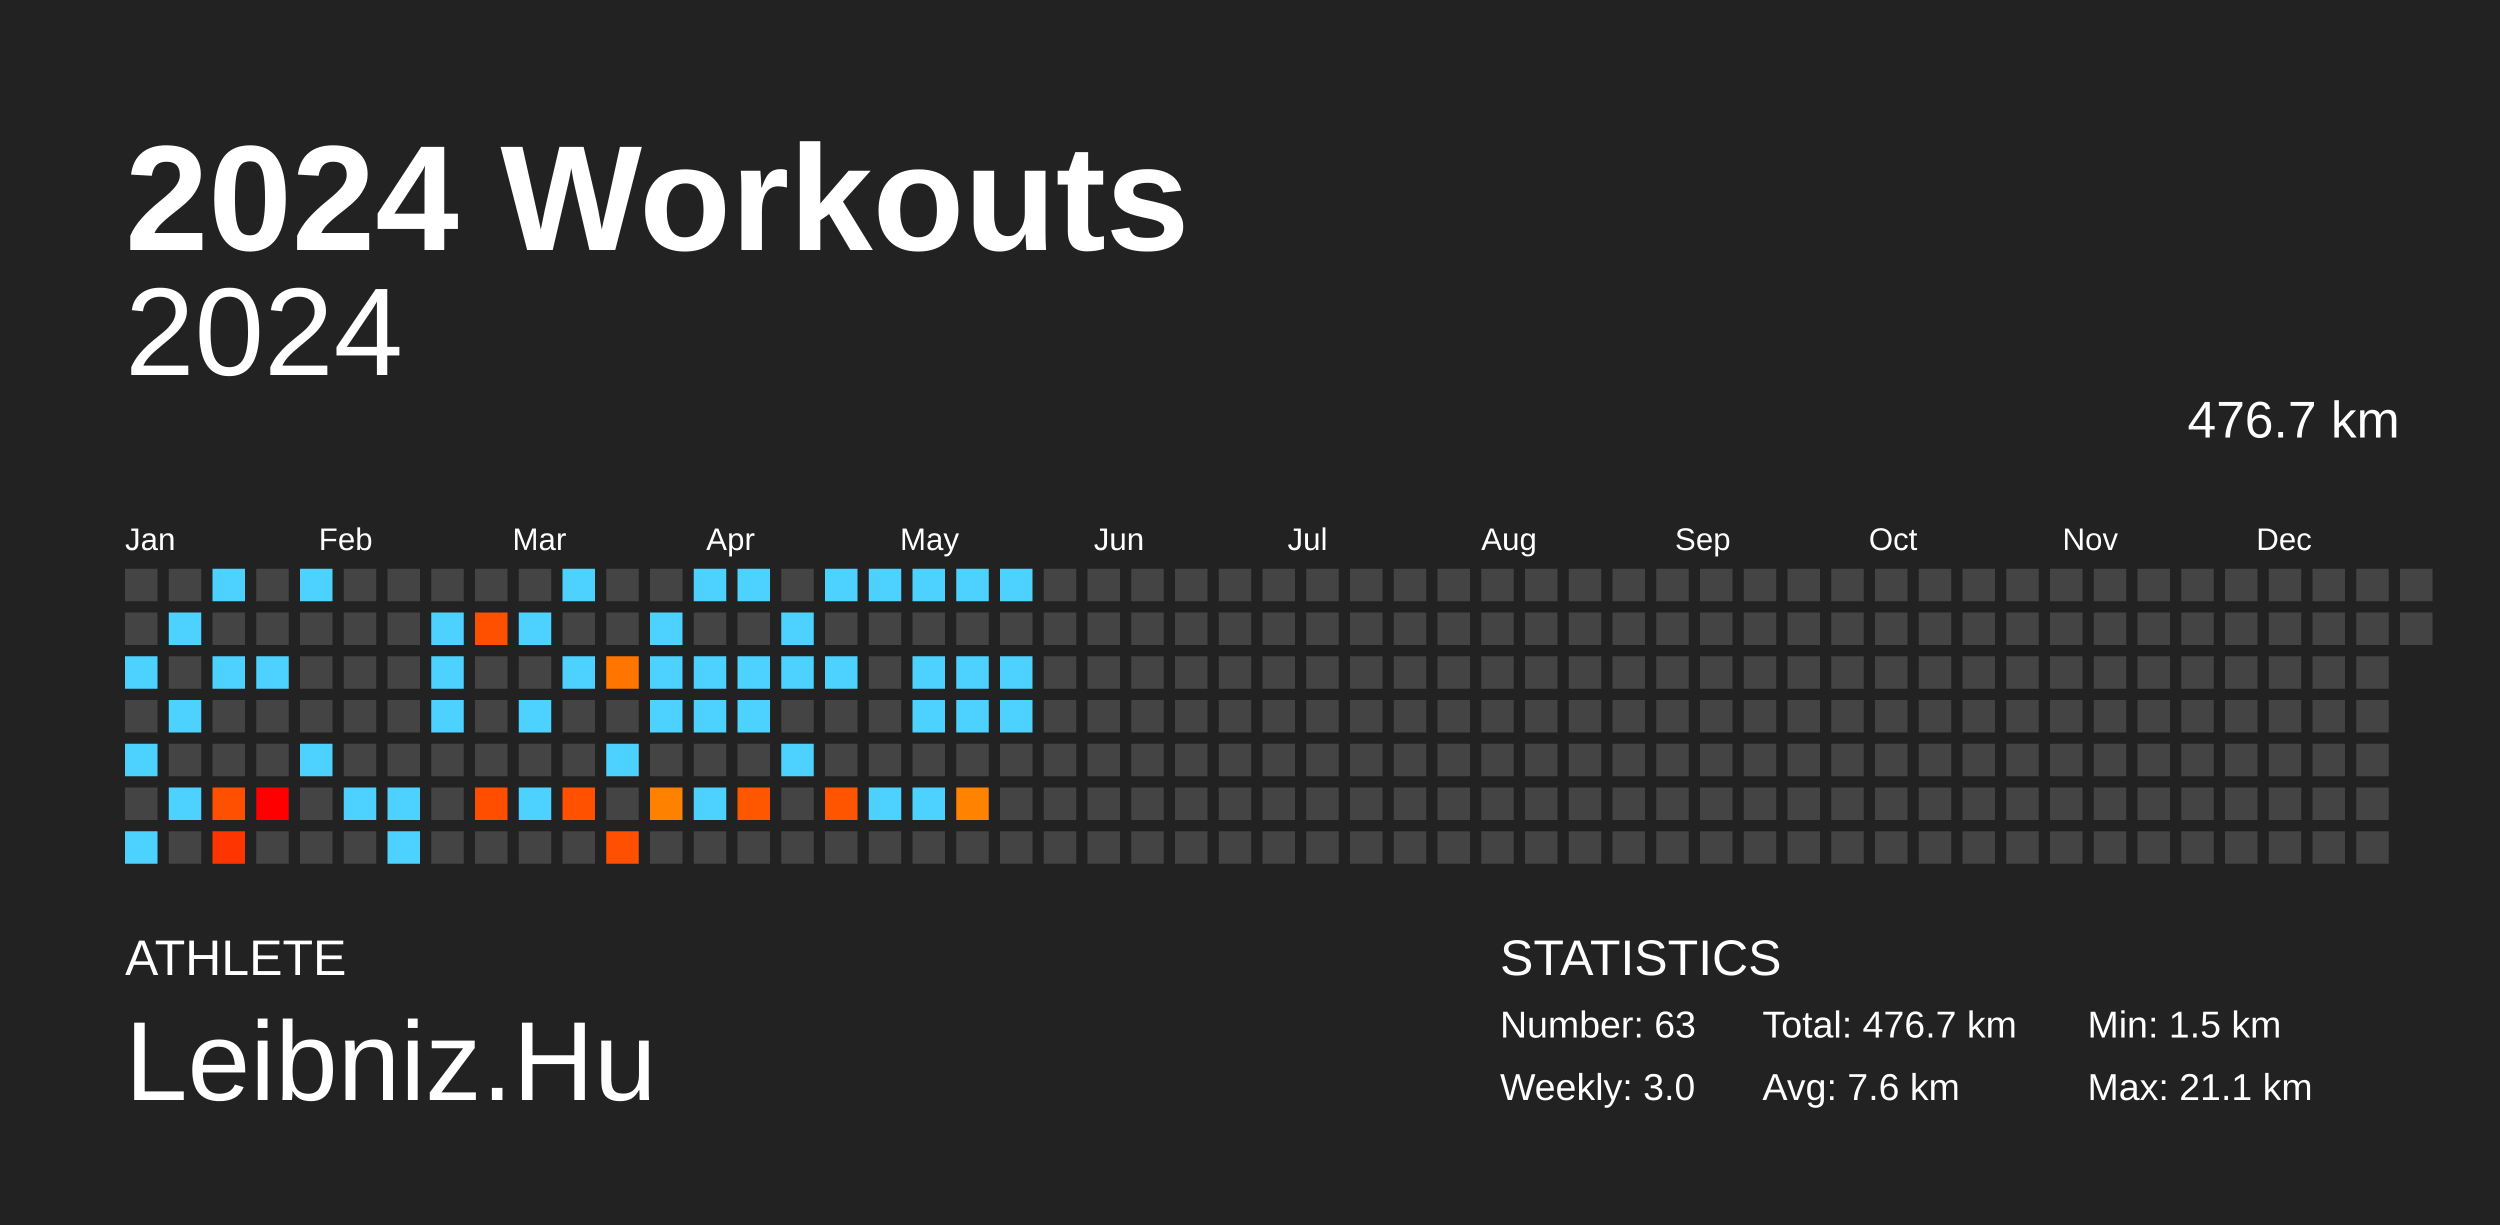
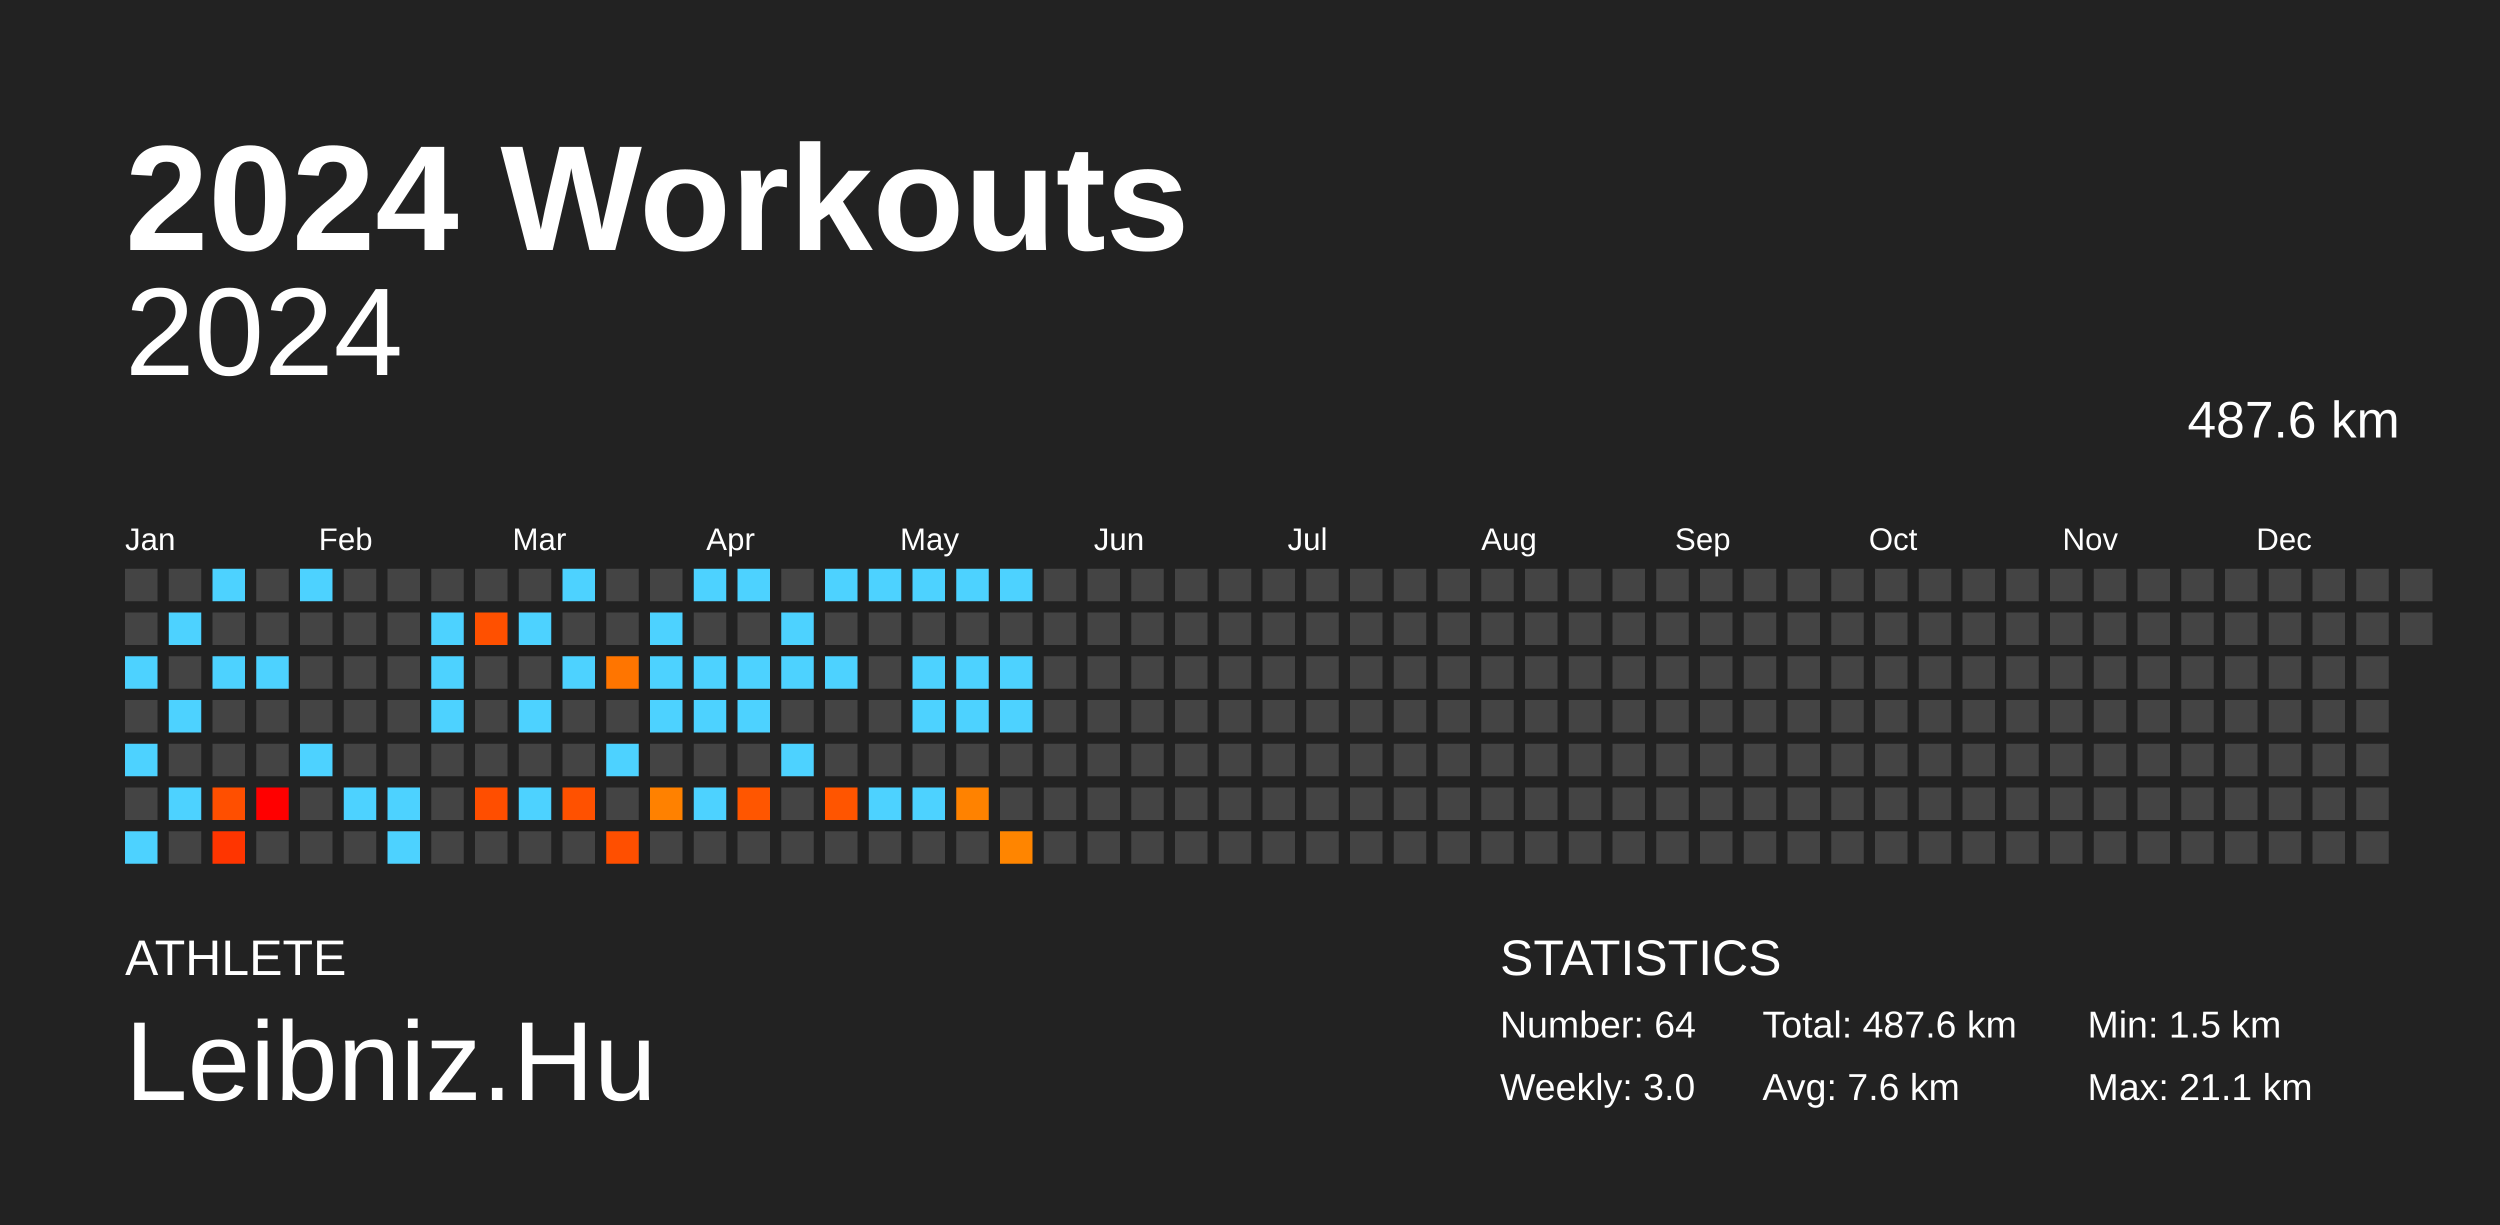
<svg xmlns="http://www.w3.org/2000/svg" baseProfile="full" height="98mm" version="1.1" viewBox="0,0,200,98" width="200mm">
  <defs />
  <rect fill="#222222" height="98" width="200" x="0" y="0" />
  <text fill="#FFFFFF" style="font-size:12px; font-family:Arial; font-weight:bold;" x="10" y="20">2024 Workouts</text>
  <text fill="#FFFFFF" style="font-size:4px; font-family:Arial" x="10" y="78">ATHLETE</text>
  <text fill="#FFFFFF" style="font-size:9px; font-family:Arial" x="10" y="88">Leibniz.Hu</text>
  <text fill="#FFFFFF" style="font-size:4px; font-family:Arial" x="120" y="78">STATISTICS</text>
-   <text fill="#FFFFFF" style="font-size:3px; font-family:Arial" x="120" y="83">Number: 63</text>
+   <text fill="#FFFFFF" style="font-size:3px; font-family:Arial" x="120" y="83">Number: 64</text>
  <text fill="#FFFFFF" style="font-size:3px; font-family:Arial" x="120" y="88">Weekly: 3.0</text>
-   <text fill="#FFFFFF" style="font-size:3px; font-family:Arial" x="141" y="83">Total: 476.7 km</text>
+   <text fill="#FFFFFF" style="font-size:3px; font-family:Arial" x="141" y="83">Total: 487.6 km</text>
  <text fill="#FFFFFF" style="font-size:3px; font-family:Arial" x="141" y="88">Avg: 7.6 km</text>
  <text fill="#FFFFFF" style="font-size:3px; font-family:Arial" x="167" y="83">Min: 1.5 km</text>
  <text fill="#FFFFFF" style="font-size:3px; font-family:Arial" x="167" y="88">Max: 21.1 km</text>
  <text alignment-baseline="hanging" fill="#FFFFFF" style="font-size:10.0px; font-family:Arial;" x="10" y="30">2024</text>
-   <text alignment-baseline="hanging" fill="#FFFFFF" style="font-size:4.125px; font-family:Arial;" x="175" y="35">476.7 km</text>
+   <text alignment-baseline="hanging" fill="#FFFFFF" style="font-size:4.125px; font-family:Arial;" x="175" y="35">487.6 km</text>
  <text fill="#FFFFFF" style="font-size:2.5px; font-family:Arial" x="10.0" y="44">Jan</text>
  <text fill="#FFFFFF" style="font-size:2.5px; font-family:Arial" x="25.5" y="44">Feb</text>
  <text fill="#FFFFFF" style="font-size:2.5px; font-family:Arial" x="41.0" y="44">Mar</text>
  <text fill="#FFFFFF" style="font-size:2.5px; font-family:Arial" x="56.5" y="44">Apr</text>
  <text fill="#FFFFFF" style="font-size:2.5px; font-family:Arial" x="72.0" y="44">May</text>
  <text fill="#FFFFFF" style="font-size:2.5px; font-family:Arial" x="87.5" y="44">Jun</text>
  <text fill="#FFFFFF" style="font-size:2.5px; font-family:Arial" x="103.0" y="44">Jul</text>
  <text fill="#FFFFFF" style="font-size:2.5px; font-family:Arial" x="118.5" y="44">Aug</text>
  <text fill="#FFFFFF" style="font-size:2.5px; font-family:Arial" x="134.0" y="44">Sep</text>
  <text fill="#FFFFFF" style="font-size:2.5px; font-family:Arial" x="149.5" y="44">Oct</text>
  <text fill="#FFFFFF" style="font-size:2.5px; font-family:Arial" x="165.0" y="44">Nov</text>
  <text fill="#FFFFFF" style="font-size:2.5px; font-family:Arial" x="180.5" y="44">Dec</text>
  <rect fill="#444444" height="2.6" width="2.6" x="10.0" y="45.5" />
  <rect fill="#444444" height="2.6" width="2.6" x="10.0" y="49.0" />
  <rect fill="#4dd2ff" height="2.6" width="2.6" x="10.0" y="52.5" />
  <rect fill="#444444" height="2.6" width="2.6" x="10.0" y="56.0" />
  <rect fill="#4dd2ff" height="2.6" width="2.6" x="10.0" y="59.5" />
  <rect fill="#444444" height="2.6" width="2.6" x="10.0" y="63.0" />
  <rect fill="#4dd2ff" height="2.6" width="2.6" x="10.0" y="66.5" />
  <rect fill="#444444" height="2.6" width="2.6" x="13.5" y="45.5" />
  <rect fill="#4dd2ff" height="2.6" width="2.6" x="13.5" y="49.0" />
  <rect fill="#444444" height="2.6" width="2.6" x="13.5" y="52.5" />
  <rect fill="#4dd2ff" height="2.6" width="2.6" x="13.5" y="56.0" />
  <rect fill="#444444" height="2.6" width="2.6" x="13.5" y="59.5" />
  <rect fill="#4dd2ff" height="2.6" width="2.6" x="13.5" y="63.0" />
  <rect fill="#444444" height="2.6" width="2.6" x="13.5" y="66.5" />
  <rect fill="#4dd2ff" height="2.6" width="2.6" x="17.0" y="45.5" />
  <rect fill="#444444" height="2.6" width="2.6" x="17.0" y="49.0" />
  <rect fill="#4dd2ff" height="2.6" width="2.6" x="17.0" y="52.5" />
  <rect fill="#444444" height="2.6" width="2.6" x="17.0" y="56.0" />
  <rect fill="#444444" height="2.6" width="2.6" x="17.0" y="59.5" />
  <rect fill="#ff4f00" height="2.6" width="2.6" x="17.0" y="63.0" />
  <rect fill="#ff3500" height="2.6" width="2.6" x="17.0" y="66.5" />
  <rect fill="#444444" height="2.6" width="2.6" x="20.5" y="45.5" />
  <rect fill="#444444" height="2.6" width="2.6" x="20.5" y="49.0" />
  <rect fill="#4dd2ff" height="2.6" width="2.6" x="20.5" y="52.5" />
  <rect fill="#444444" height="2.6" width="2.6" x="20.5" y="56.0" />
  <rect fill="#444444" height="2.6" width="2.6" x="20.5" y="59.5" />
  <rect fill="red" height="2.6" width="2.6" x="20.5" y="63.0" />
  <rect fill="#444444" height="2.6" width="2.6" x="20.5" y="66.5" />
  <rect fill="#4dd2ff" height="2.6" width="2.6" x="24.0" y="45.5" />
  <rect fill="#444444" height="2.6" width="2.6" x="24.0" y="49.0" />
  <rect fill="#444444" height="2.6" width="2.6" x="24.0" y="52.5" />
  <rect fill="#444444" height="2.6" width="2.6" x="24.0" y="56.0" />
  <rect fill="#4dd2ff" height="2.6" width="2.6" x="24.0" y="59.5" />
  <rect fill="#444444" height="2.6" width="2.6" x="24.0" y="63.0" />
  <rect fill="#444444" height="2.6" width="2.6" x="24.0" y="66.5" />
  <rect fill="#444444" height="2.6" width="2.6" x="27.5" y="45.5" />
  <rect fill="#444444" height="2.6" width="2.6" x="27.5" y="49.0" />
  <rect fill="#444444" height="2.6" width="2.6" x="27.5" y="52.5" />
  <rect fill="#444444" height="2.6" width="2.6" x="27.5" y="56.0" />
  <rect fill="#444444" height="2.6" width="2.6" x="27.5" y="59.5" />
  <rect fill="#4dd2ff" height="2.6" width="2.6" x="27.5" y="63.0" />
  <rect fill="#444444" height="2.6" width="2.6" x="27.5" y="66.5" />
  <rect fill="#444444" height="2.6" width="2.6" x="31.0" y="45.5" />
  <rect fill="#444444" height="2.6" width="2.6" x="31.0" y="49.0" />
  <rect fill="#444444" height="2.6" width="2.6" x="31.0" y="52.5" />
  <rect fill="#444444" height="2.6" width="2.6" x="31.0" y="56.0" />
  <rect fill="#444444" height="2.6" width="2.6" x="31.0" y="59.5" />
  <rect fill="#4dd2ff" height="2.6" width="2.6" x="31.0" y="63.0" />
  <rect fill="#4dd2ff" height="2.6" width="2.6" x="31.0" y="66.5" />
  <rect fill="#444444" height="2.6" width="2.6" x="34.5" y="45.5" />
  <rect fill="#4dd2ff" height="2.6" width="2.6" x="34.5" y="49.0" />
  <rect fill="#4dd2ff" height="2.6" width="2.6" x="34.5" y="52.5" />
  <rect fill="#4dd2ff" height="2.6" width="2.6" x="34.5" y="56.0" />
  <rect fill="#444444" height="2.6" width="2.6" x="34.5" y="59.5" />
  <rect fill="#444444" height="2.6" width="2.6" x="34.5" y="63.0" />
  <rect fill="#444444" height="2.6" width="2.6" x="34.5" y="66.5" />
  <rect fill="#444444" height="2.6" width="2.6" x="38.0" y="45.5" />
  <rect fill="#ff5000" height="2.6" width="2.6" x="38.0" y="49.0" />
  <rect fill="#444444" height="2.6" width="2.6" x="38.0" y="52.5" />
  <rect fill="#444444" height="2.6" width="2.6" x="38.0" y="56.0" />
  <rect fill="#444444" height="2.6" width="2.6" x="38.0" y="59.5" />
  <rect fill="#ff4e00" height="2.6" width="2.6" x="38.0" y="63.0" />
  <rect fill="#444444" height="2.6" width="2.6" x="38.0" y="66.5" />
  <rect fill="#444444" height="2.6" width="2.6" x="41.5" y="45.5" />
  <rect fill="#4dd2ff" height="2.6" width="2.6" x="41.5" y="49.0" />
  <rect fill="#444444" height="2.6" width="2.6" x="41.5" y="52.5" />
  <rect fill="#4dd2ff" height="2.6" width="2.6" x="41.5" y="56.0" />
  <rect fill="#444444" height="2.6" width="2.6" x="41.5" y="59.5" />
  <rect fill="#4dd2ff" height="2.6" width="2.6" x="41.5" y="63.0" />
  <rect fill="#444444" height="2.6" width="2.6" x="41.5" y="66.5" />
  <rect fill="#4dd2ff" height="2.6" width="2.6" x="45.0" y="45.5" />
  <rect fill="#444444" height="2.6" width="2.6" x="45.0" y="49.0" />
  <rect fill="#4dd2ff" height="2.6" width="2.6" x="45.0" y="52.5" />
  <rect fill="#444444" height="2.6" width="2.6" x="45.0" y="56.0" />
  <rect fill="#444444" height="2.6" width="2.6" x="45.0" y="59.5" />
  <rect fill="#ff5100" height="2.6" width="2.6" x="45.0" y="63.0" />
  <rect fill="#444444" height="2.6" width="2.6" x="45.0" y="66.5" />
  <rect fill="#444444" height="2.6" width="2.6" x="48.5" y="45.5" />
  <rect fill="#444444" height="2.6" width="2.6" x="48.5" y="49.0" />
  <rect fill="#ff7500" height="2.6" width="2.6" x="48.5" y="52.5" />
  <rect fill="#444444" height="2.6" width="2.6" x="48.5" y="56.0" />
  <rect fill="#4dd2ff" height="2.6" width="2.6" x="48.5" y="59.5" />
  <rect fill="#444444" height="2.6" width="2.6" x="48.5" y="63.0" />
  <rect fill="#ff4f00" height="2.6" width="2.6" x="48.5" y="66.5" />
  <rect fill="#444444" height="2.6" width="2.6" x="52.0" y="45.5" />
  <rect fill="#4dd2ff" height="2.6" width="2.6" x="52.0" y="49.0" />
  <rect fill="#4dd2ff" height="2.6" width="2.6" x="52.0" y="52.5" />
  <rect fill="#4dd2ff" height="2.6" width="2.6" x="52.0" y="56.0" />
  <rect fill="#444444" height="2.6" width="2.6" x="52.0" y="59.5" />
  <rect fill="#ff8100" height="2.6" width="2.6" x="52.0" y="63.0" />
  <rect fill="#444444" height="2.6" width="2.6" x="52.0" y="66.5" />
  <rect fill="#4dd2ff" height="2.6" width="2.6" x="55.5" y="45.5" />
  <rect fill="#444444" height="2.6" width="2.6" x="55.5" y="49.0" />
  <rect fill="#4dd2ff" height="2.6" width="2.6" x="55.5" y="52.5" />
  <rect fill="#4dd2ff" height="2.6" width="2.6" x="55.5" y="56.0" />
  <rect fill="#444444" height="2.6" width="2.6" x="55.5" y="59.5" />
  <rect fill="#4dd2ff" height="2.6" width="2.6" x="55.5" y="63.0" />
  <rect fill="#444444" height="2.6" width="2.6" x="55.5" y="66.5" />
  <rect fill="#4dd2ff" height="2.6" width="2.6" x="59.0" y="45.5" />
  <rect fill="#444444" height="2.6" width="2.6" x="59.0" y="49.0" />
  <rect fill="#4dd2ff" height="2.6" width="2.6" x="59.0" y="52.5" />
  <rect fill="#4dd2ff" height="2.6" width="2.6" x="59.0" y="56.0" />
  <rect fill="#444444" height="2.6" width="2.6" x="59.0" y="59.5" />
  <rect fill="#ff5600" height="2.6" width="2.6" x="59.0" y="63.0" />
  <rect fill="#444444" height="2.6" width="2.6" x="59.0" y="66.5" />
  <rect fill="#444444" height="2.6" width="2.6" x="62.5" y="45.5" />
  <rect fill="#4dd2ff" height="2.6" width="2.6" x="62.5" y="49.0" />
  <rect fill="#4dd2ff" height="2.6" width="2.6" x="62.5" y="52.5" />
  <rect fill="#444444" height="2.6" width="2.6" x="62.5" y="56.0" />
  <rect fill="#4dd2ff" height="2.6" width="2.6" x="62.5" y="59.5" />
  <rect fill="#444444" height="2.6" width="2.6" x="62.5" y="63.0" />
  <rect fill="#444444" height="2.6" width="2.6" x="62.5" y="66.5" />
  <rect fill="#4dd2ff" height="2.6" width="2.6" x="66.0" y="45.5" />
  <rect fill="#444444" height="2.6" width="2.6" x="66.0" y="49.0" />
  <rect fill="#4dd2ff" height="2.6" width="2.6" x="66.0" y="52.5" />
  <rect fill="#444444" height="2.6" width="2.6" x="66.0" y="56.0" />
  <rect fill="#444444" height="2.6" width="2.6" x="66.0" y="59.5" />
  <rect fill="#ff5500" height="2.6" width="2.6" x="66.0" y="63.0" />
  <rect fill="#444444" height="2.6" width="2.6" x="66.0" y="66.5" />
  <rect fill="#4dd2ff" height="2.6" width="2.6" x="69.5" y="45.5" />
  <rect fill="#444444" height="2.6" width="2.6" x="69.5" y="49.0" />
  <rect fill="#444444" height="2.6" width="2.6" x="69.5" y="52.5" />
  <rect fill="#444444" height="2.6" width="2.6" x="69.5" y="56.0" />
  <rect fill="#444444" height="2.6" width="2.6" x="69.5" y="59.5" />
  <rect fill="#4dd2ff" height="2.6" width="2.6" x="69.5" y="63.0" />
  <rect fill="#444444" height="2.6" width="2.6" x="69.5" y="66.5" />
  <rect fill="#4dd2ff" height="2.6" width="2.6" x="73.0" y="45.5" />
  <rect fill="#444444" height="2.6" width="2.6" x="73.0" y="49.0" />
  <rect fill="#4dd2ff" height="2.6" width="2.6" x="73.0" y="52.5" />
  <rect fill="#4dd2ff" height="2.6" width="2.6" x="73.0" y="56.0" />
  <rect fill="#444444" height="2.6" width="2.6" x="73.0" y="59.5" />
  <rect fill="#4dd2ff" height="2.6" width="2.6" x="73.0" y="63.0" />
  <rect fill="#444444" height="2.6" width="2.6" x="73.0" y="66.5" />
  <rect fill="#4dd2ff" height="2.6" width="2.6" x="76.5" y="45.5" />
  <rect fill="#444444" height="2.6" width="2.6" x="76.5" y="49.0" />
  <rect fill="#4dd2ff" height="2.6" width="2.6" x="76.5" y="52.5" />
  <rect fill="#4dd2ff" height="2.6" width="2.6" x="76.5" y="56.0" />
  <rect fill="#444444" height="2.6" width="2.6" x="76.5" y="59.5" />
  <rect fill="#ff8200" height="2.6" width="2.6" x="76.5" y="63.0" />
  <rect fill="#444444" height="2.6" width="2.6" x="76.5" y="66.5" />
  <rect fill="#4dd2ff" height="2.6" width="2.6" x="80.0" y="45.5" />
  <rect fill="#444444" height="2.6" width="2.6" x="80.0" y="49.0" />
  <rect fill="#4dd2ff" height="2.6" width="2.6" x="80.0" y="52.5" />
  <rect fill="#4dd2ff" height="2.6" width="2.6" x="80.0" y="56.0" />
  <rect fill="#444444" height="2.6" width="2.6" x="80.0" y="59.5" />
  <rect fill="#444444" height="2.6" width="2.6" x="80.0" y="63.0" />
-   <rect fill="#444444" height="2.6" width="2.6" x="80.0" y="66.5" />
+   <rect fill="#ff8500" height="2.6" width="2.6" x="80.0" y="66.5" />
  <rect fill="#444444" height="2.6" width="2.6" x="83.5" y="45.5" />
  <rect fill="#444444" height="2.6" width="2.6" x="83.5" y="49.0" />
  <rect fill="#444444" height="2.6" width="2.6" x="83.5" y="52.5" />
  <rect fill="#444444" height="2.6" width="2.6" x="83.5" y="56.0" />
  <rect fill="#444444" height="2.6" width="2.6" x="83.5" y="59.5" />
  <rect fill="#444444" height="2.6" width="2.6" x="83.5" y="63.0" />
  <rect fill="#444444" height="2.6" width="2.6" x="83.5" y="66.5" />
  <rect fill="#444444" height="2.6" width="2.6" x="87.0" y="45.5" />
  <rect fill="#444444" height="2.6" width="2.6" x="87.0" y="49.0" />
  <rect fill="#444444" height="2.6" width="2.6" x="87.0" y="52.5" />
  <rect fill="#444444" height="2.6" width="2.6" x="87.0" y="56.0" />
  <rect fill="#444444" height="2.6" width="2.6" x="87.0" y="59.5" />
  <rect fill="#444444" height="2.6" width="2.6" x="87.0" y="63.0" />
  <rect fill="#444444" height="2.6" width="2.6" x="87.0" y="66.5" />
  <rect fill="#444444" height="2.6" width="2.6" x="90.5" y="45.5" />
  <rect fill="#444444" height="2.6" width="2.6" x="90.5" y="49.0" />
  <rect fill="#444444" height="2.6" width="2.6" x="90.5" y="52.5" />
  <rect fill="#444444" height="2.6" width="2.6" x="90.5" y="56.0" />
  <rect fill="#444444" height="2.6" width="2.6" x="90.5" y="59.5" />
  <rect fill="#444444" height="2.6" width="2.6" x="90.5" y="63.0" />
  <rect fill="#444444" height="2.6" width="2.6" x="90.5" y="66.5" />
  <rect fill="#444444" height="2.6" width="2.6" x="94.0" y="45.5" />
  <rect fill="#444444" height="2.6" width="2.6" x="94.0" y="49.0" />
  <rect fill="#444444" height="2.6" width="2.6" x="94.0" y="52.5" />
  <rect fill="#444444" height="2.6" width="2.6" x="94.0" y="56.0" />
  <rect fill="#444444" height="2.6" width="2.6" x="94.0" y="59.5" />
  <rect fill="#444444" height="2.6" width="2.6" x="94.0" y="63.0" />
  <rect fill="#444444" height="2.6" width="2.6" x="94.0" y="66.5" />
  <rect fill="#444444" height="2.6" width="2.6" x="97.5" y="45.5" />
  <rect fill="#444444" height="2.6" width="2.6" x="97.5" y="49.0" />
  <rect fill="#444444" height="2.6" width="2.6" x="97.5" y="52.5" />
  <rect fill="#444444" height="2.6" width="2.6" x="97.5" y="56.0" />
  <rect fill="#444444" height="2.6" width="2.6" x="97.5" y="59.5" />
  <rect fill="#444444" height="2.6" width="2.6" x="97.5" y="63.0" />
  <rect fill="#444444" height="2.6" width="2.6" x="97.5" y="66.5" />
  <rect fill="#444444" height="2.6" width="2.6" x="101.0" y="45.5" />
  <rect fill="#444444" height="2.6" width="2.6" x="101.0" y="49.0" />
  <rect fill="#444444" height="2.6" width="2.6" x="101.0" y="52.5" />
  <rect fill="#444444" height="2.6" width="2.6" x="101.0" y="56.0" />
  <rect fill="#444444" height="2.6" width="2.6" x="101.0" y="59.5" />
  <rect fill="#444444" height="2.6" width="2.6" x="101.0" y="63.0" />
  <rect fill="#444444" height="2.6" width="2.6" x="101.0" y="66.5" />
  <rect fill="#444444" height="2.6" width="2.6" x="104.5" y="45.5" />
  <rect fill="#444444" height="2.6" width="2.6" x="104.5" y="49.0" />
  <rect fill="#444444" height="2.6" width="2.6" x="104.5" y="52.5" />
  <rect fill="#444444" height="2.6" width="2.6" x="104.5" y="56.0" />
  <rect fill="#444444" height="2.6" width="2.6" x="104.5" y="59.5" />
  <rect fill="#444444" height="2.6" width="2.6" x="104.5" y="63.0" />
  <rect fill="#444444" height="2.6" width="2.6" x="104.5" y="66.5" />
  <rect fill="#444444" height="2.6" width="2.6" x="108.0" y="45.5" />
  <rect fill="#444444" height="2.6" width="2.6" x="108.0" y="49.0" />
  <rect fill="#444444" height="2.6" width="2.6" x="108.0" y="52.5" />
  <rect fill="#444444" height="2.6" width="2.6" x="108.0" y="56.0" />
  <rect fill="#444444" height="2.6" width="2.6" x="108.0" y="59.5" />
  <rect fill="#444444" height="2.6" width="2.6" x="108.0" y="63.0" />
  <rect fill="#444444" height="2.6" width="2.6" x="108.0" y="66.5" />
  <rect fill="#444444" height="2.6" width="2.6" x="111.5" y="45.5" />
  <rect fill="#444444" height="2.6" width="2.6" x="111.5" y="49.0" />
  <rect fill="#444444" height="2.6" width="2.6" x="111.5" y="52.5" />
  <rect fill="#444444" height="2.6" width="2.6" x="111.5" y="56.0" />
  <rect fill="#444444" height="2.6" width="2.6" x="111.5" y="59.5" />
  <rect fill="#444444" height="2.6" width="2.6" x="111.5" y="63.0" />
  <rect fill="#444444" height="2.6" width="2.6" x="111.5" y="66.5" />
  <rect fill="#444444" height="2.6" width="2.6" x="115.0" y="45.5" />
  <rect fill="#444444" height="2.6" width="2.6" x="115.0" y="49.0" />
  <rect fill="#444444" height="2.6" width="2.6" x="115.0" y="52.5" />
  <rect fill="#444444" height="2.6" width="2.6" x="115.0" y="56.0" />
  <rect fill="#444444" height="2.6" width="2.6" x="115.0" y="59.5" />
  <rect fill="#444444" height="2.6" width="2.6" x="115.0" y="63.0" />
  <rect fill="#444444" height="2.6" width="2.6" x="115.0" y="66.5" />
  <rect fill="#444444" height="2.6" width="2.6" x="118.5" y="45.5" />
  <rect fill="#444444" height="2.6" width="2.6" x="118.5" y="49.0" />
  <rect fill="#444444" height="2.6" width="2.6" x="118.5" y="52.5" />
  <rect fill="#444444" height="2.6" width="2.6" x="118.5" y="56.0" />
  <rect fill="#444444" height="2.6" width="2.6" x="118.5" y="59.5" />
  <rect fill="#444444" height="2.6" width="2.6" x="118.5" y="63.0" />
  <rect fill="#444444" height="2.6" width="2.6" x="118.5" y="66.5" />
  <rect fill="#444444" height="2.6" width="2.6" x="122.0" y="45.5" />
  <rect fill="#444444" height="2.6" width="2.6" x="122.0" y="49.0" />
  <rect fill="#444444" height="2.6" width="2.6" x="122.0" y="52.5" />
  <rect fill="#444444" height="2.6" width="2.6" x="122.0" y="56.0" />
  <rect fill="#444444" height="2.6" width="2.6" x="122.0" y="59.5" />
  <rect fill="#444444" height="2.6" width="2.6" x="122.0" y="63.0" />
  <rect fill="#444444" height="2.6" width="2.6" x="122.0" y="66.5" />
  <rect fill="#444444" height="2.6" width="2.6" x="125.5" y="45.5" />
  <rect fill="#444444" height="2.6" width="2.6" x="125.5" y="49.0" />
  <rect fill="#444444" height="2.6" width="2.6" x="125.5" y="52.5" />
  <rect fill="#444444" height="2.6" width="2.6" x="125.5" y="56.0" />
  <rect fill="#444444" height="2.6" width="2.6" x="125.5" y="59.5" />
  <rect fill="#444444" height="2.6" width="2.6" x="125.5" y="63.0" />
  <rect fill="#444444" height="2.6" width="2.6" x="125.5" y="66.5" />
  <rect fill="#444444" height="2.6" width="2.6" x="129.0" y="45.5" />
  <rect fill="#444444" height="2.6" width="2.6" x="129.0" y="49.0" />
  <rect fill="#444444" height="2.6" width="2.6" x="129.0" y="52.5" />
  <rect fill="#444444" height="2.6" width="2.6" x="129.0" y="56.0" />
  <rect fill="#444444" height="2.6" width="2.6" x="129.0" y="59.5" />
  <rect fill="#444444" height="2.6" width="2.6" x="129.0" y="63.0" />
  <rect fill="#444444" height="2.6" width="2.6" x="129.0" y="66.5" />
  <rect fill="#444444" height="2.6" width="2.6" x="132.5" y="45.5" />
  <rect fill="#444444" height="2.6" width="2.6" x="132.5" y="49.0" />
  <rect fill="#444444" height="2.6" width="2.6" x="132.5" y="52.5" />
  <rect fill="#444444" height="2.6" width="2.6" x="132.5" y="56.0" />
  <rect fill="#444444" height="2.6" width="2.6" x="132.5" y="59.5" />
  <rect fill="#444444" height="2.6" width="2.6" x="132.5" y="63.0" />
  <rect fill="#444444" height="2.6" width="2.6" x="132.5" y="66.5" />
  <rect fill="#444444" height="2.6" width="2.6" x="136.0" y="45.5" />
  <rect fill="#444444" height="2.6" width="2.6" x="136.0" y="49.0" />
  <rect fill="#444444" height="2.6" width="2.6" x="136.0" y="52.5" />
  <rect fill="#444444" height="2.6" width="2.6" x="136.0" y="56.0" />
  <rect fill="#444444" height="2.6" width="2.6" x="136.0" y="59.5" />
  <rect fill="#444444" height="2.6" width="2.6" x="136.0" y="63.0" />
  <rect fill="#444444" height="2.6" width="2.6" x="136.0" y="66.5" />
  <rect fill="#444444" height="2.6" width="2.6" x="139.5" y="45.5" />
  <rect fill="#444444" height="2.6" width="2.6" x="139.5" y="49.0" />
  <rect fill="#444444" height="2.6" width="2.6" x="139.5" y="52.5" />
  <rect fill="#444444" height="2.6" width="2.6" x="139.5" y="56.0" />
  <rect fill="#444444" height="2.6" width="2.6" x="139.5" y="59.5" />
  <rect fill="#444444" height="2.6" width="2.6" x="139.5" y="63.0" />
  <rect fill="#444444" height="2.6" width="2.6" x="139.5" y="66.5" />
  <rect fill="#444444" height="2.6" width="2.6" x="143.0" y="45.5" />
  <rect fill="#444444" height="2.6" width="2.6" x="143.0" y="49.0" />
  <rect fill="#444444" height="2.6" width="2.6" x="143.0" y="52.5" />
  <rect fill="#444444" height="2.6" width="2.6" x="143.0" y="56.0" />
  <rect fill="#444444" height="2.6" width="2.6" x="143.0" y="59.5" />
  <rect fill="#444444" height="2.6" width="2.6" x="143.0" y="63.0" />
  <rect fill="#444444" height="2.6" width="2.6" x="143.0" y="66.5" />
  <rect fill="#444444" height="2.6" width="2.6" x="146.5" y="45.5" />
  <rect fill="#444444" height="2.6" width="2.6" x="146.5" y="49.0" />
  <rect fill="#444444" height="2.6" width="2.6" x="146.5" y="52.5" />
  <rect fill="#444444" height="2.6" width="2.6" x="146.5" y="56.0" />
  <rect fill="#444444" height="2.6" width="2.6" x="146.5" y="59.5" />
  <rect fill="#444444" height="2.6" width="2.6" x="146.5" y="63.0" />
  <rect fill="#444444" height="2.6" width="2.6" x="146.5" y="66.5" />
  <rect fill="#444444" height="2.6" width="2.6" x="150.0" y="45.5" />
  <rect fill="#444444" height="2.6" width="2.6" x="150.0" y="49.0" />
  <rect fill="#444444" height="2.6" width="2.6" x="150.0" y="52.5" />
  <rect fill="#444444" height="2.6" width="2.6" x="150.0" y="56.0" />
  <rect fill="#444444" height="2.6" width="2.6" x="150.0" y="59.5" />
  <rect fill="#444444" height="2.6" width="2.6" x="150.0" y="63.0" />
  <rect fill="#444444" height="2.6" width="2.6" x="150.0" y="66.5" />
  <rect fill="#444444" height="2.6" width="2.6" x="153.5" y="45.5" />
  <rect fill="#444444" height="2.6" width="2.6" x="153.5" y="49.0" />
  <rect fill="#444444" height="2.6" width="2.6" x="153.5" y="52.5" />
  <rect fill="#444444" height="2.6" width="2.6" x="153.5" y="56.0" />
  <rect fill="#444444" height="2.6" width="2.6" x="153.5" y="59.5" />
  <rect fill="#444444" height="2.6" width="2.6" x="153.5" y="63.0" />
  <rect fill="#444444" height="2.6" width="2.6" x="153.5" y="66.5" />
  <rect fill="#444444" height="2.6" width="2.6" x="157.0" y="45.5" />
  <rect fill="#444444" height="2.6" width="2.6" x="157.0" y="49.0" />
  <rect fill="#444444" height="2.6" width="2.6" x="157.0" y="52.5" />
  <rect fill="#444444" height="2.6" width="2.6" x="157.0" y="56.0" />
  <rect fill="#444444" height="2.6" width="2.6" x="157.0" y="59.5" />
  <rect fill="#444444" height="2.6" width="2.6" x="157.0" y="63.0" />
  <rect fill="#444444" height="2.6" width="2.6" x="157.0" y="66.5" />
  <rect fill="#444444" height="2.6" width="2.6" x="160.5" y="45.5" />
  <rect fill="#444444" height="2.6" width="2.6" x="160.5" y="49.0" />
  <rect fill="#444444" height="2.6" width="2.6" x="160.5" y="52.5" />
  <rect fill="#444444" height="2.6" width="2.6" x="160.5" y="56.0" />
  <rect fill="#444444" height="2.6" width="2.6" x="160.5" y="59.5" />
  <rect fill="#444444" height="2.6" width="2.6" x="160.5" y="63.0" />
  <rect fill="#444444" height="2.6" width="2.6" x="160.5" y="66.5" />
  <rect fill="#444444" height="2.6" width="2.6" x="164.0" y="45.5" />
  <rect fill="#444444" height="2.6" width="2.6" x="164.0" y="49.0" />
  <rect fill="#444444" height="2.6" width="2.6" x="164.0" y="52.5" />
  <rect fill="#444444" height="2.6" width="2.6" x="164.0" y="56.0" />
  <rect fill="#444444" height="2.6" width="2.6" x="164.0" y="59.5" />
  <rect fill="#444444" height="2.6" width="2.6" x="164.0" y="63.0" />
  <rect fill="#444444" height="2.6" width="2.6" x="164.0" y="66.5" />
  <rect fill="#444444" height="2.6" width="2.6" x="167.5" y="45.5" />
  <rect fill="#444444" height="2.6" width="2.6" x="167.5" y="49.0" />
  <rect fill="#444444" height="2.6" width="2.6" x="167.5" y="52.5" />
  <rect fill="#444444" height="2.6" width="2.6" x="167.5" y="56.0" />
  <rect fill="#444444" height="2.6" width="2.6" x="167.5" y="59.5" />
  <rect fill="#444444" height="2.6" width="2.6" x="167.5" y="63.0" />
  <rect fill="#444444" height="2.6" width="2.6" x="167.5" y="66.5" />
  <rect fill="#444444" height="2.6" width="2.6" x="171.0" y="45.5" />
  <rect fill="#444444" height="2.6" width="2.6" x="171.0" y="49.0" />
  <rect fill="#444444" height="2.6" width="2.6" x="171.0" y="52.5" />
  <rect fill="#444444" height="2.6" width="2.6" x="171.0" y="56.0" />
  <rect fill="#444444" height="2.6" width="2.6" x="171.0" y="59.5" />
  <rect fill="#444444" height="2.6" width="2.6" x="171.0" y="63.0" />
  <rect fill="#444444" height="2.6" width="2.6" x="171.0" y="66.5" />
  <rect fill="#444444" height="2.6" width="2.6" x="174.5" y="45.5" />
  <rect fill="#444444" height="2.6" width="2.6" x="174.5" y="49.0" />
  <rect fill="#444444" height="2.6" width="2.6" x="174.5" y="52.5" />
  <rect fill="#444444" height="2.6" width="2.6" x="174.5" y="56.0" />
  <rect fill="#444444" height="2.6" width="2.6" x="174.5" y="59.5" />
  <rect fill="#444444" height="2.6" width="2.6" x="174.5" y="63.0" />
  <rect fill="#444444" height="2.6" width="2.6" x="174.5" y="66.5" />
  <rect fill="#444444" height="2.6" width="2.6" x="178.0" y="45.5" />
  <rect fill="#444444" height="2.6" width="2.6" x="178.0" y="49.0" />
  <rect fill="#444444" height="2.6" width="2.6" x="178.0" y="52.5" />
  <rect fill="#444444" height="2.6" width="2.6" x="178.0" y="56.0" />
  <rect fill="#444444" height="2.6" width="2.6" x="178.0" y="59.5" />
  <rect fill="#444444" height="2.6" width="2.6" x="178.0" y="63.0" />
  <rect fill="#444444" height="2.6" width="2.6" x="178.0" y="66.5" />
  <rect fill="#444444" height="2.6" width="2.6" x="181.5" y="45.5" />
  <rect fill="#444444" height="2.6" width="2.6" x="181.5" y="49.0" />
  <rect fill="#444444" height="2.6" width="2.6" x="181.5" y="52.5" />
  <rect fill="#444444" height="2.6" width="2.6" x="181.5" y="56.0" />
  <rect fill="#444444" height="2.6" width="2.6" x="181.5" y="59.5" />
  <rect fill="#444444" height="2.6" width="2.6" x="181.5" y="63.0" />
  <rect fill="#444444" height="2.6" width="2.6" x="181.5" y="66.5" />
  <rect fill="#444444" height="2.6" width="2.6" x="185.0" y="45.5" />
  <rect fill="#444444" height="2.6" width="2.6" x="185.0" y="49.0" />
  <rect fill="#444444" height="2.6" width="2.6" x="185.0" y="52.5" />
  <rect fill="#444444" height="2.6" width="2.6" x="185.0" y="56.0" />
  <rect fill="#444444" height="2.6" width="2.6" x="185.0" y="59.5" />
  <rect fill="#444444" height="2.6" width="2.6" x="185.0" y="63.0" />
  <rect fill="#444444" height="2.6" width="2.6" x="185.0" y="66.5" />
  <rect fill="#444444" height="2.6" width="2.6" x="188.5" y="45.5" />
  <rect fill="#444444" height="2.6" width="2.6" x="188.5" y="49.0" />
  <rect fill="#444444" height="2.6" width="2.6" x="188.5" y="52.5" />
  <rect fill="#444444" height="2.6" width="2.6" x="188.5" y="56.0" />
  <rect fill="#444444" height="2.6" width="2.6" x="188.5" y="59.5" />
  <rect fill="#444444" height="2.6" width="2.6" x="188.5" y="63.0" />
  <rect fill="#444444" height="2.6" width="2.6" x="188.5" y="66.5" />
  <rect fill="#444444" height="2.6" width="2.6" x="192.0" y="45.5" />
  <rect fill="#444444" height="2.6" width="2.6" x="192.0" y="49.0" />
</svg>
